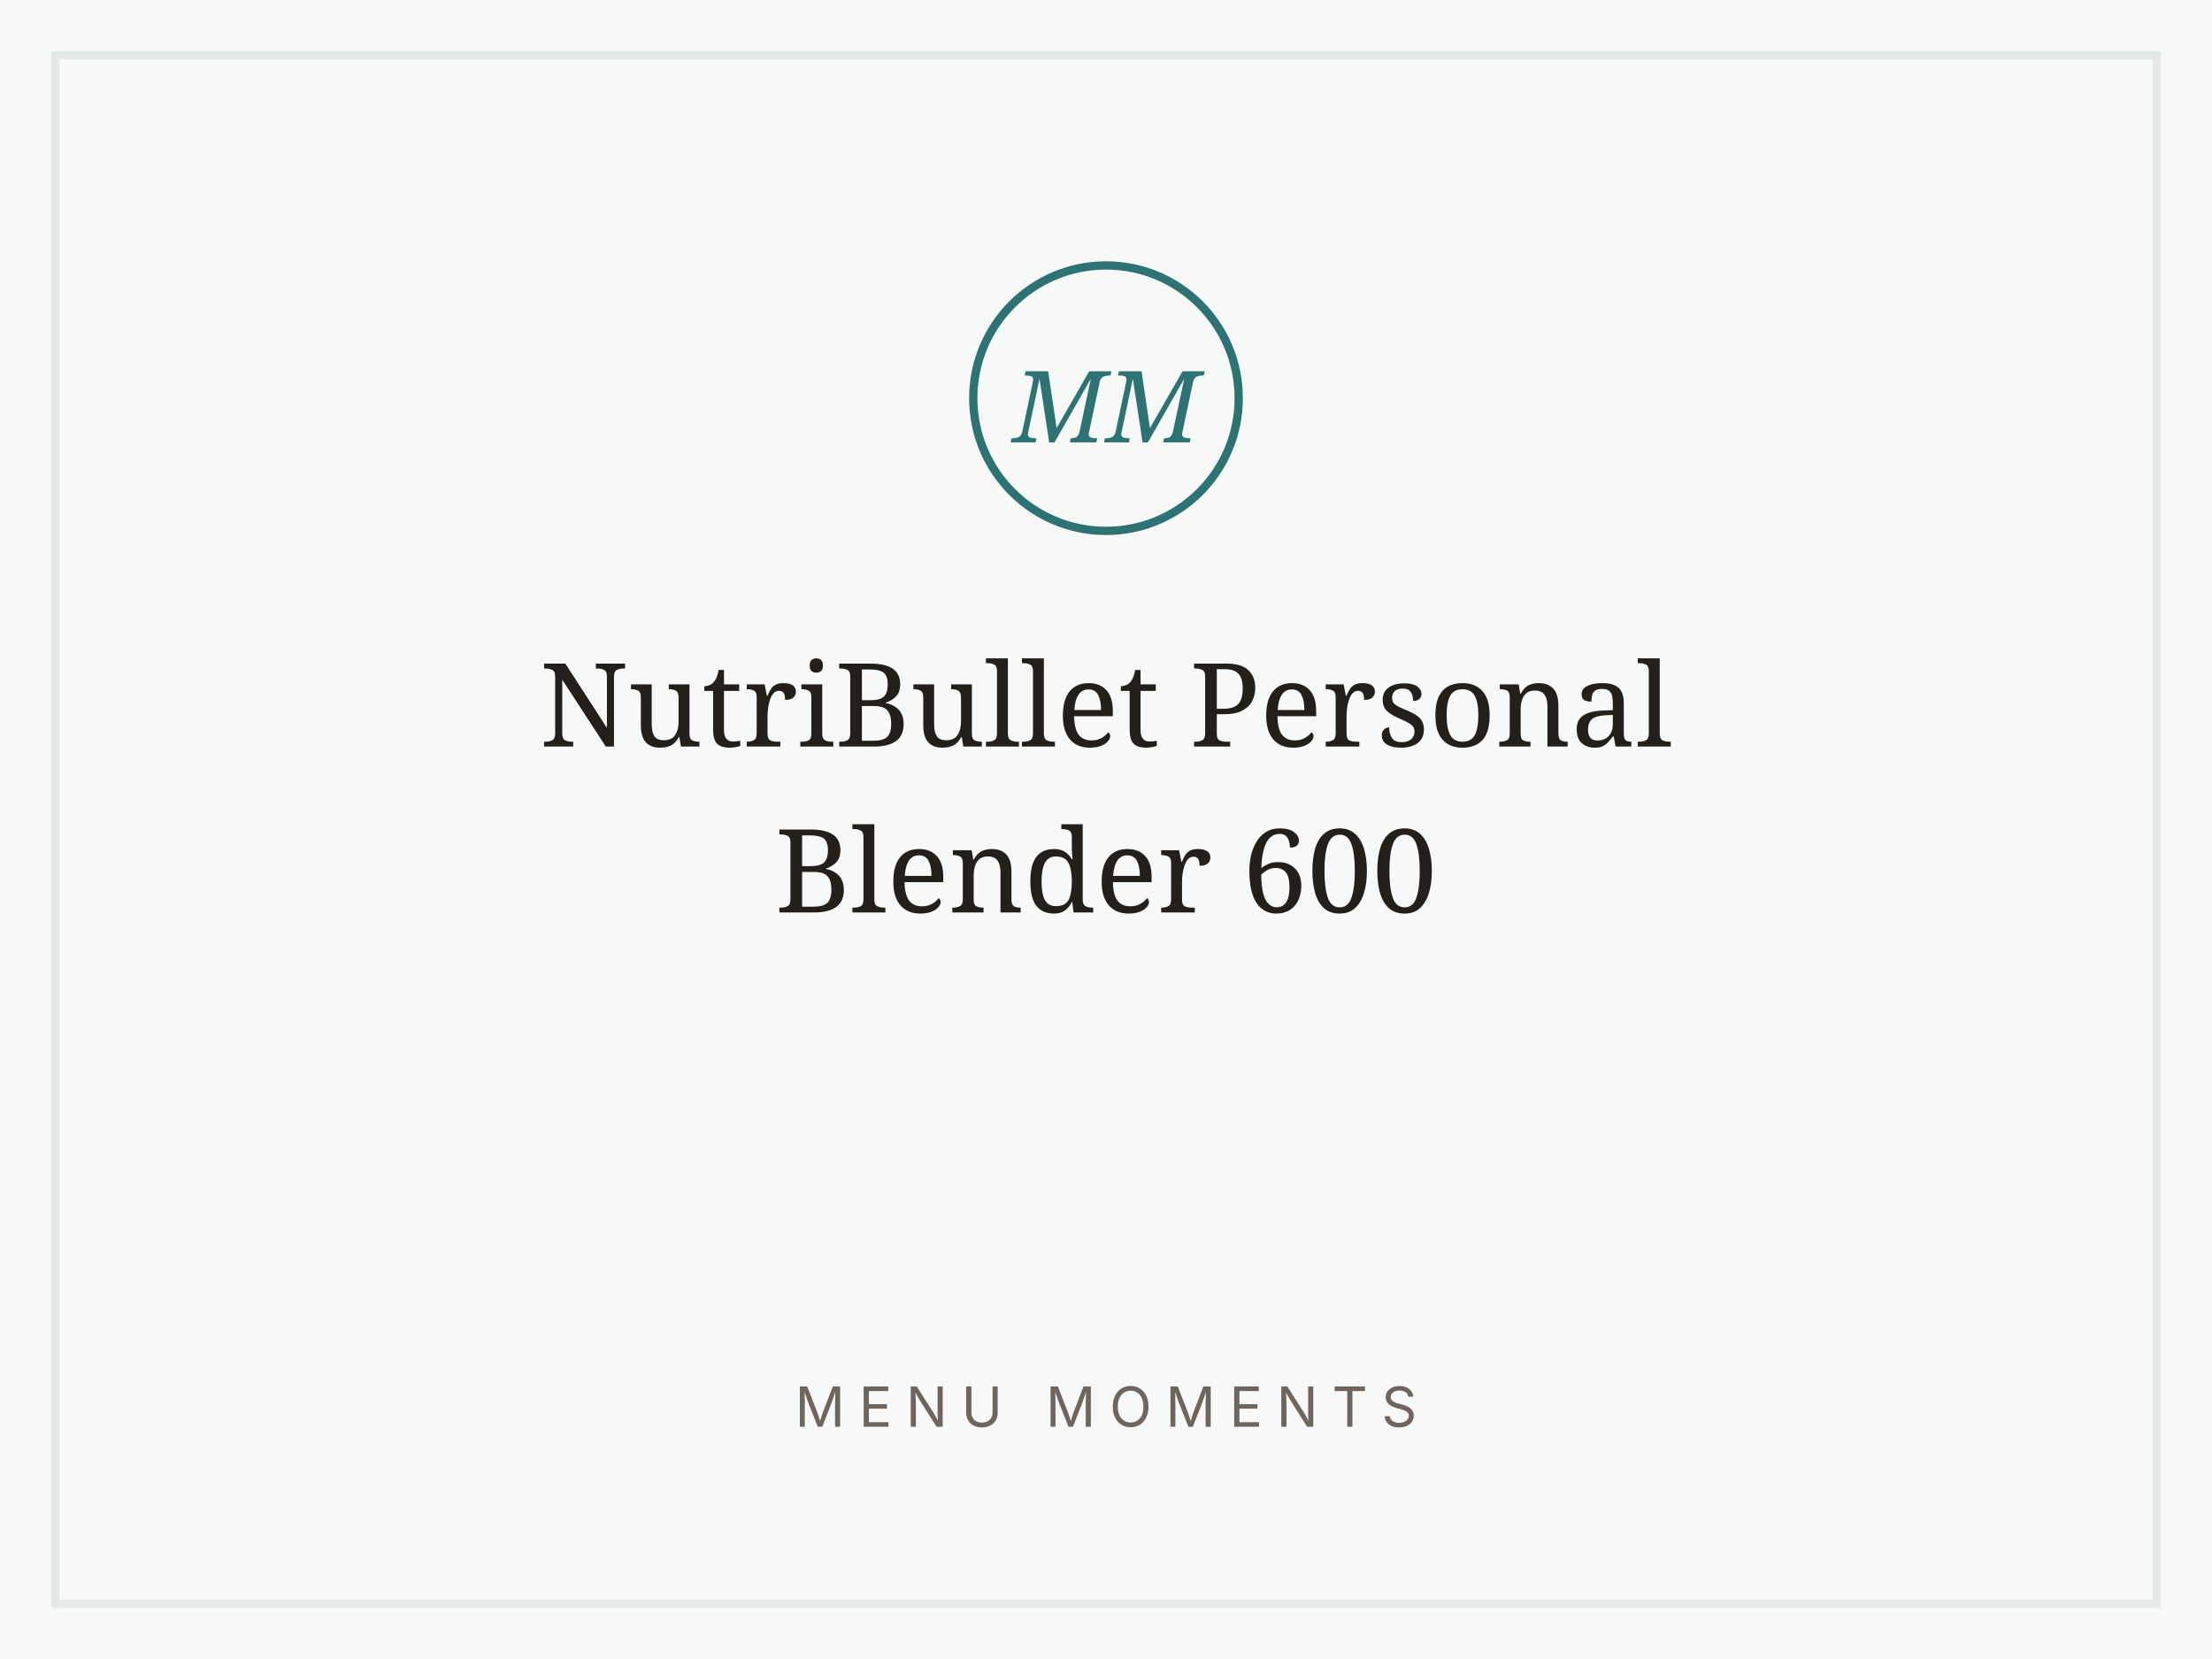
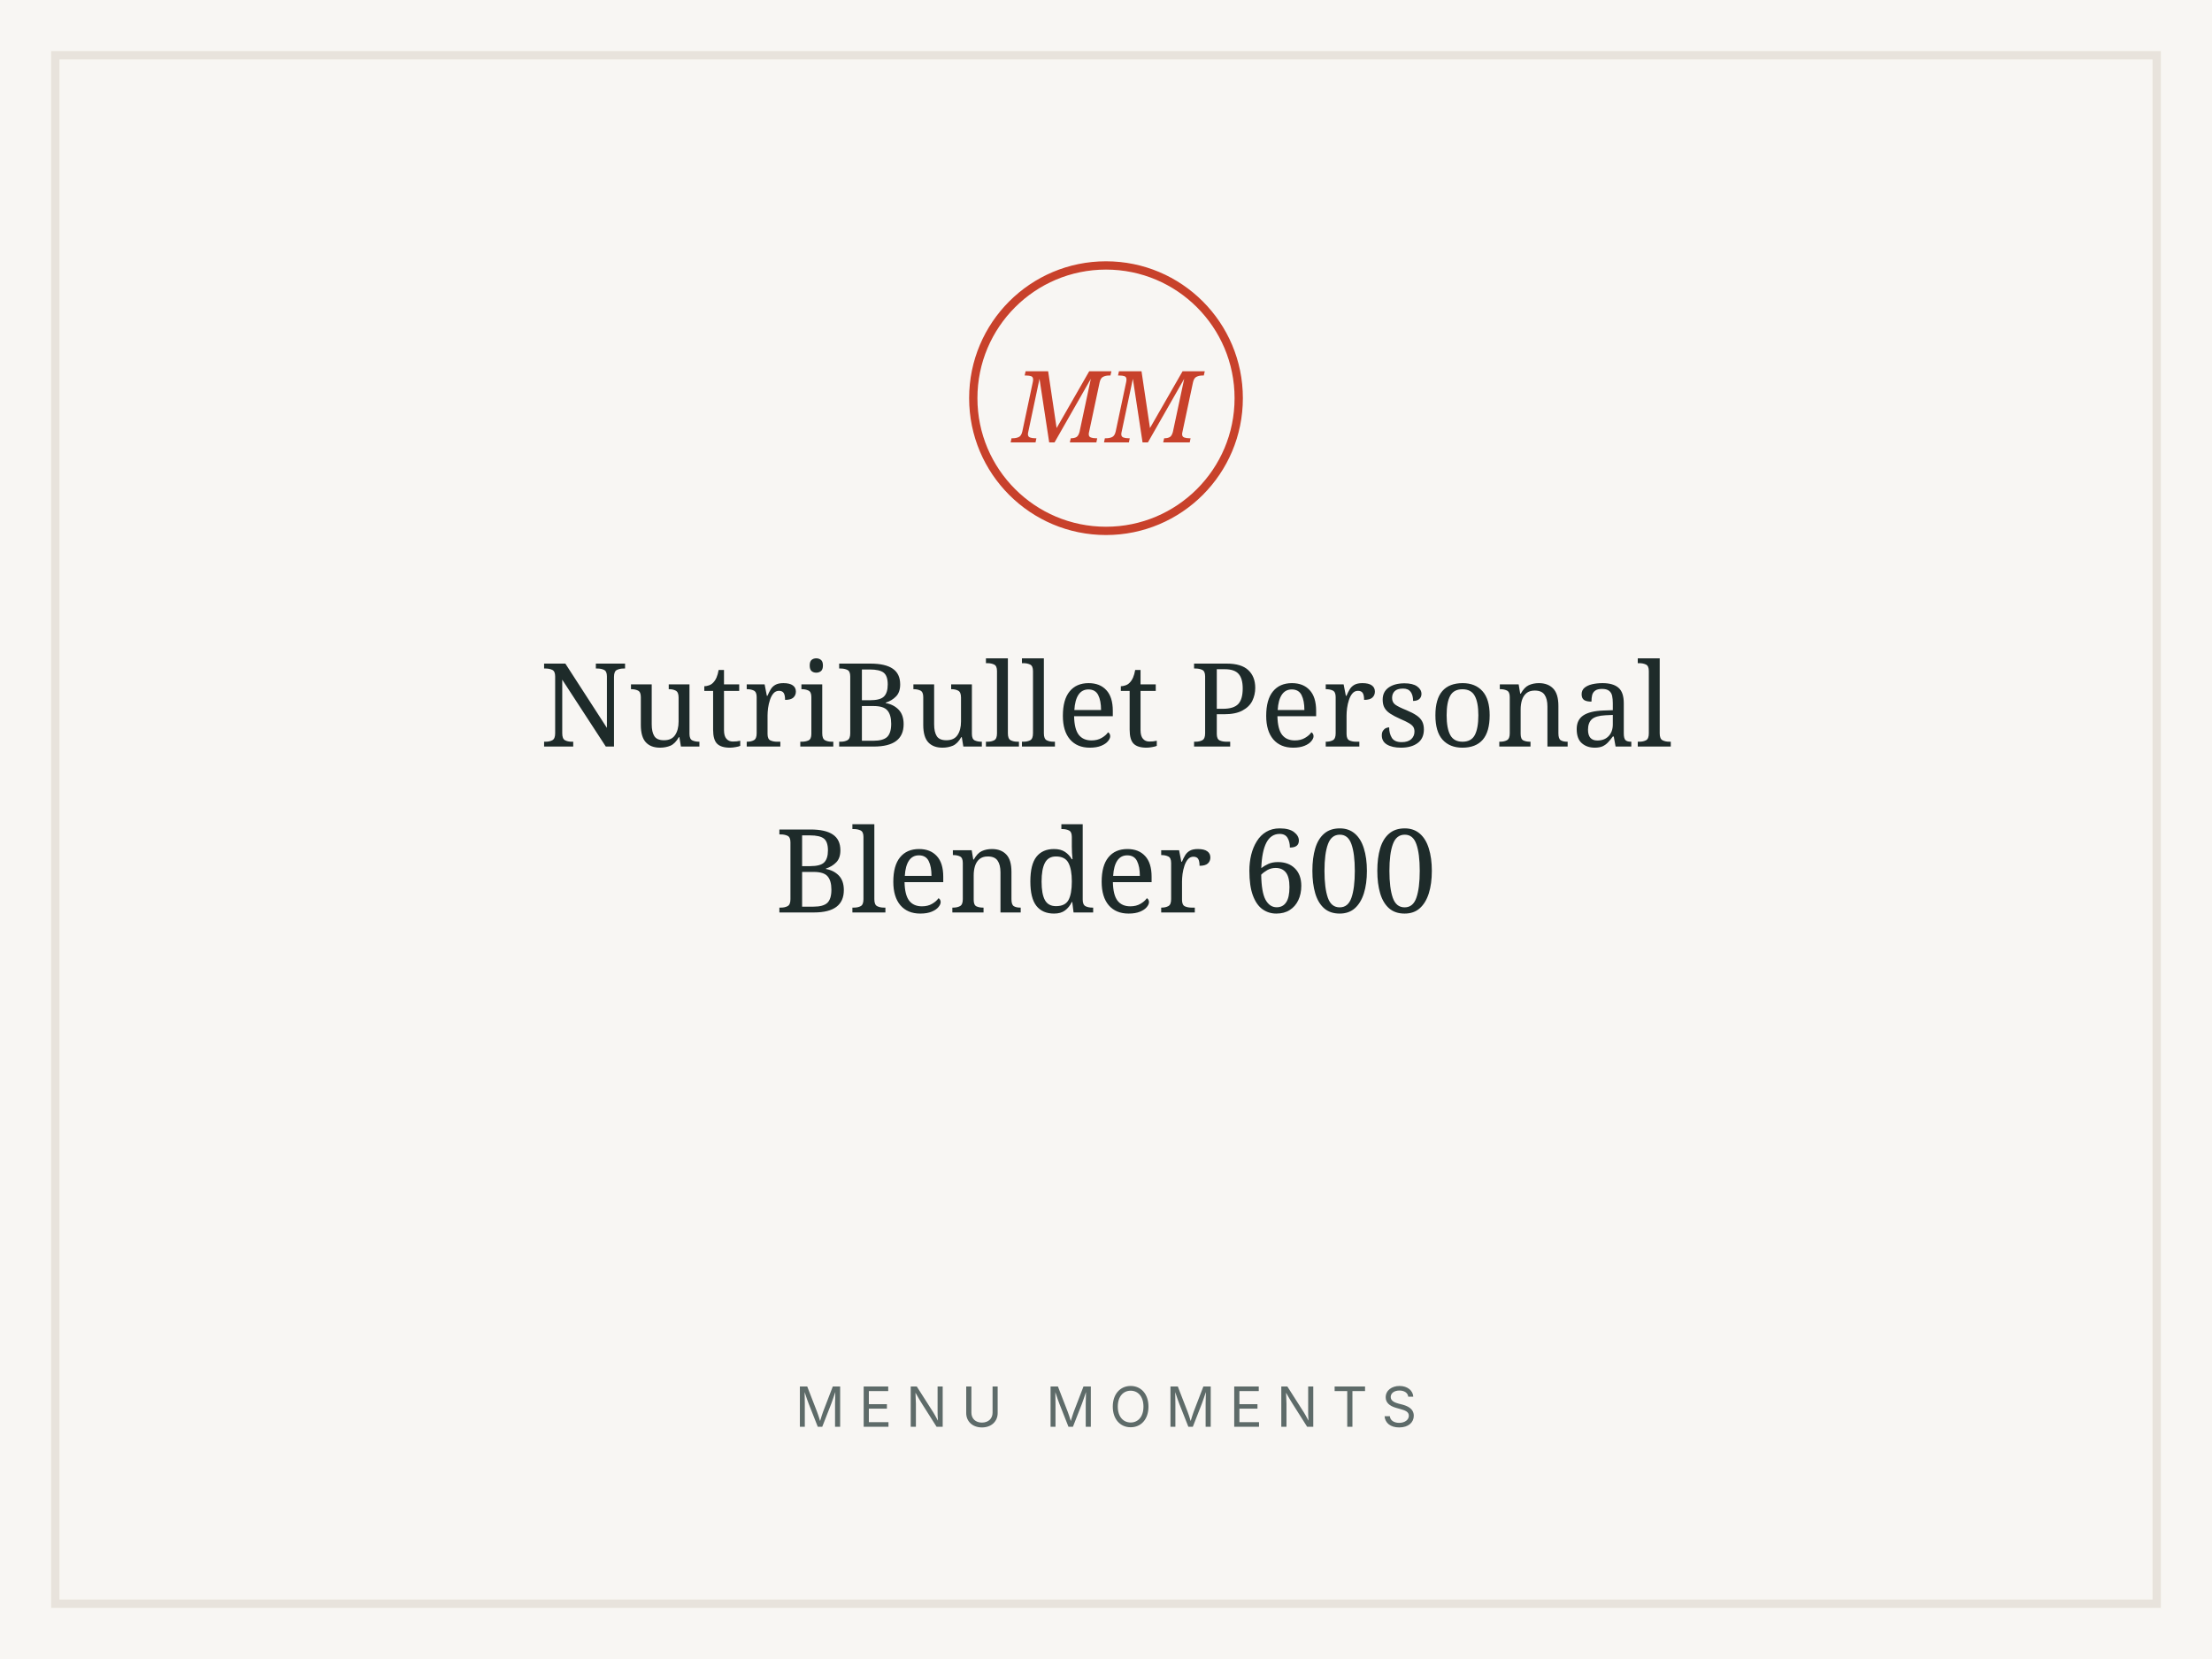
<svg xmlns="http://www.w3.org/2000/svg" viewBox="0 0 400 300" width="400" height="300" role="img" aria-label="NutriBullet Personal Blender 600">
-   <rect width="400" height="300" fill="#F7F9F9" />
-   <rect x="10" y="10" width="380" height="280" fill="none" stroke="#E3E9E9" stroke-width="1.5" />
-   <circle cx="200" cy="72" r="24" fill="none" stroke="#2E7373" stroke-width="1.5" />
-   <text x="200" y="80" text-anchor="middle" font-family="Georgia, serif" font-size="18" font-style="italic" fill="#2E7373">MM</text>
-   <text x="200" y="135" text-anchor="middle" font-family="Georgia, serif" font-size="21" fill="#231F1B">NutriBullet Personal</text>
-   <text x="200" y="165" text-anchor="middle" font-family="Georgia, serif" font-size="21" fill="#231F1B">Blender 600</text>
-   <text x="200" y="258" text-anchor="middle" font-family="Inter, sans-serif" font-size="10" letter-spacing="2.5" fill="#6E655E">MENU MOMENTS</text>
+   <rect width="400" height="300" fill="#F8F6F3" />
+   <rect x="10" y="10" width="380" height="280" fill="none" stroke="#E8E3DC" stroke-width="1.5" />
+   <circle cx="200" cy="72" r="24" fill="none" stroke="#C8412B" stroke-width="1.5" />
+   <text x="200" y="80" text-anchor="middle" font-family="Georgia, serif" font-size="18" font-style="italic" fill="#C8412B">MM</text>
+   <text x="200" y="135" text-anchor="middle" font-family="Georgia, serif" font-size="21" fill="#1E2B2A">NutriBullet Personal</text>
+   <text x="200" y="165" text-anchor="middle" font-family="Georgia, serif" font-size="21" fill="#1E2B2A">Blender 600</text>
+   <text x="200" y="258" text-anchor="middle" font-family="Inter, sans-serif" font-size="10" letter-spacing="2.5" fill="#5E6B69">MENU MOMENTS</text>
</svg>
